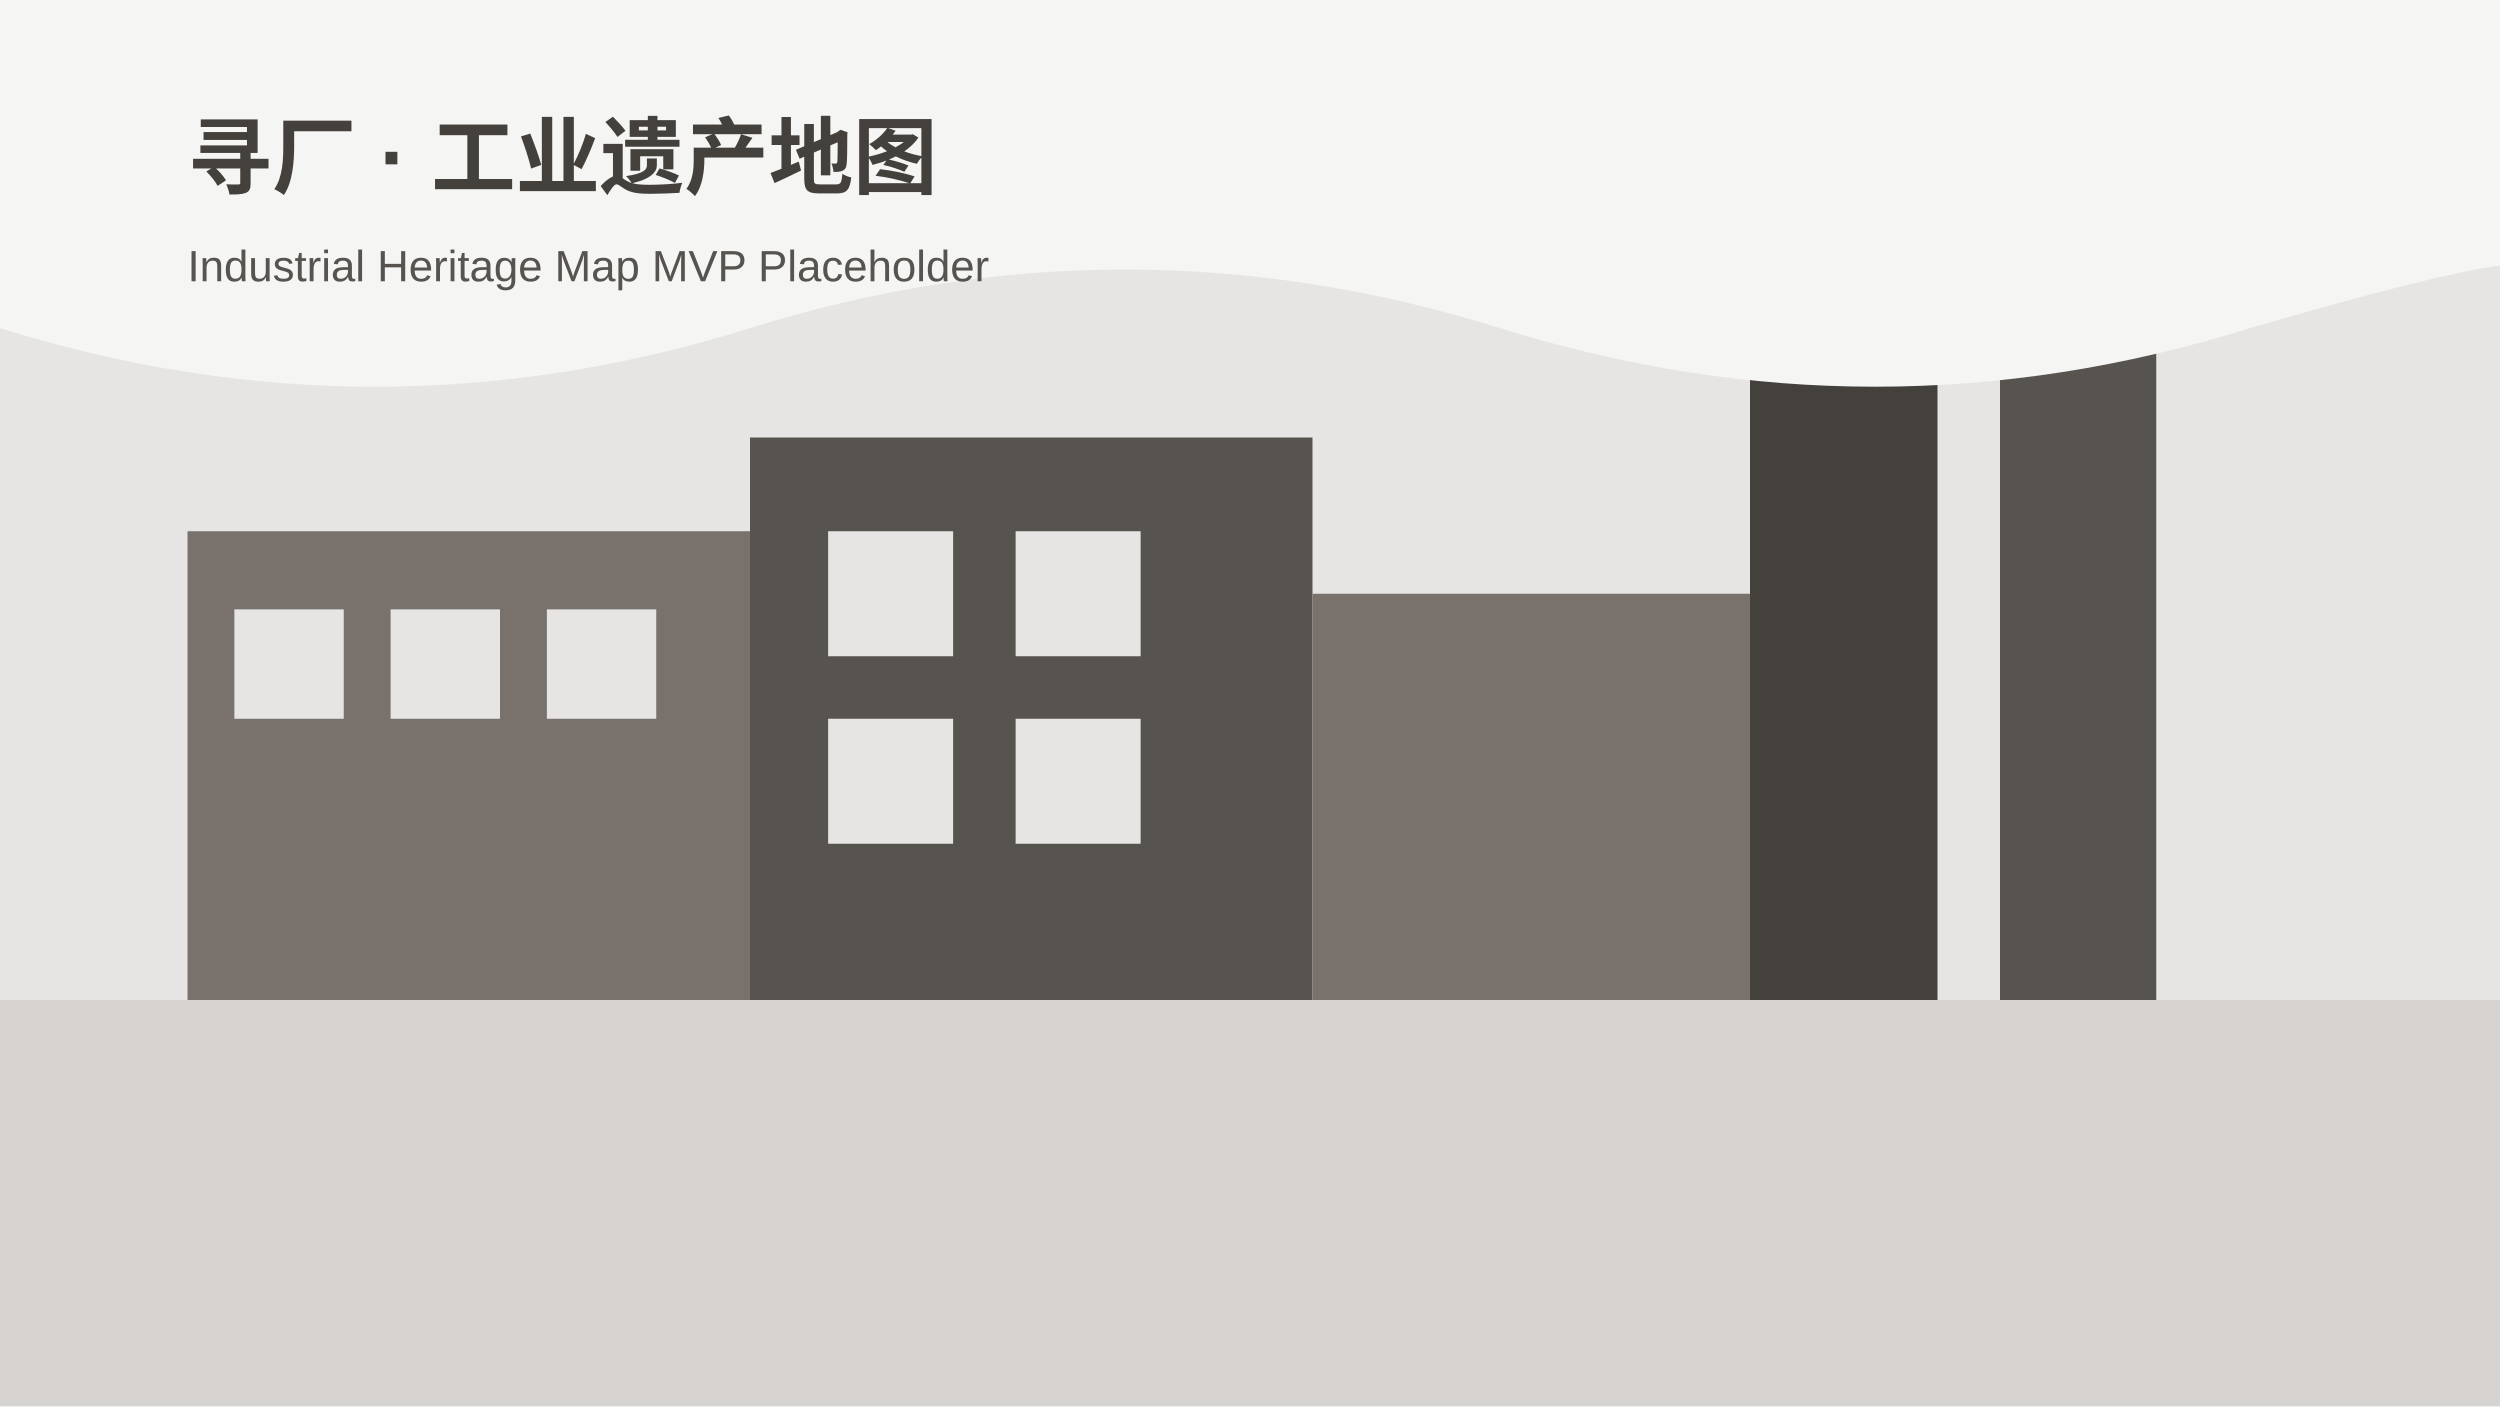
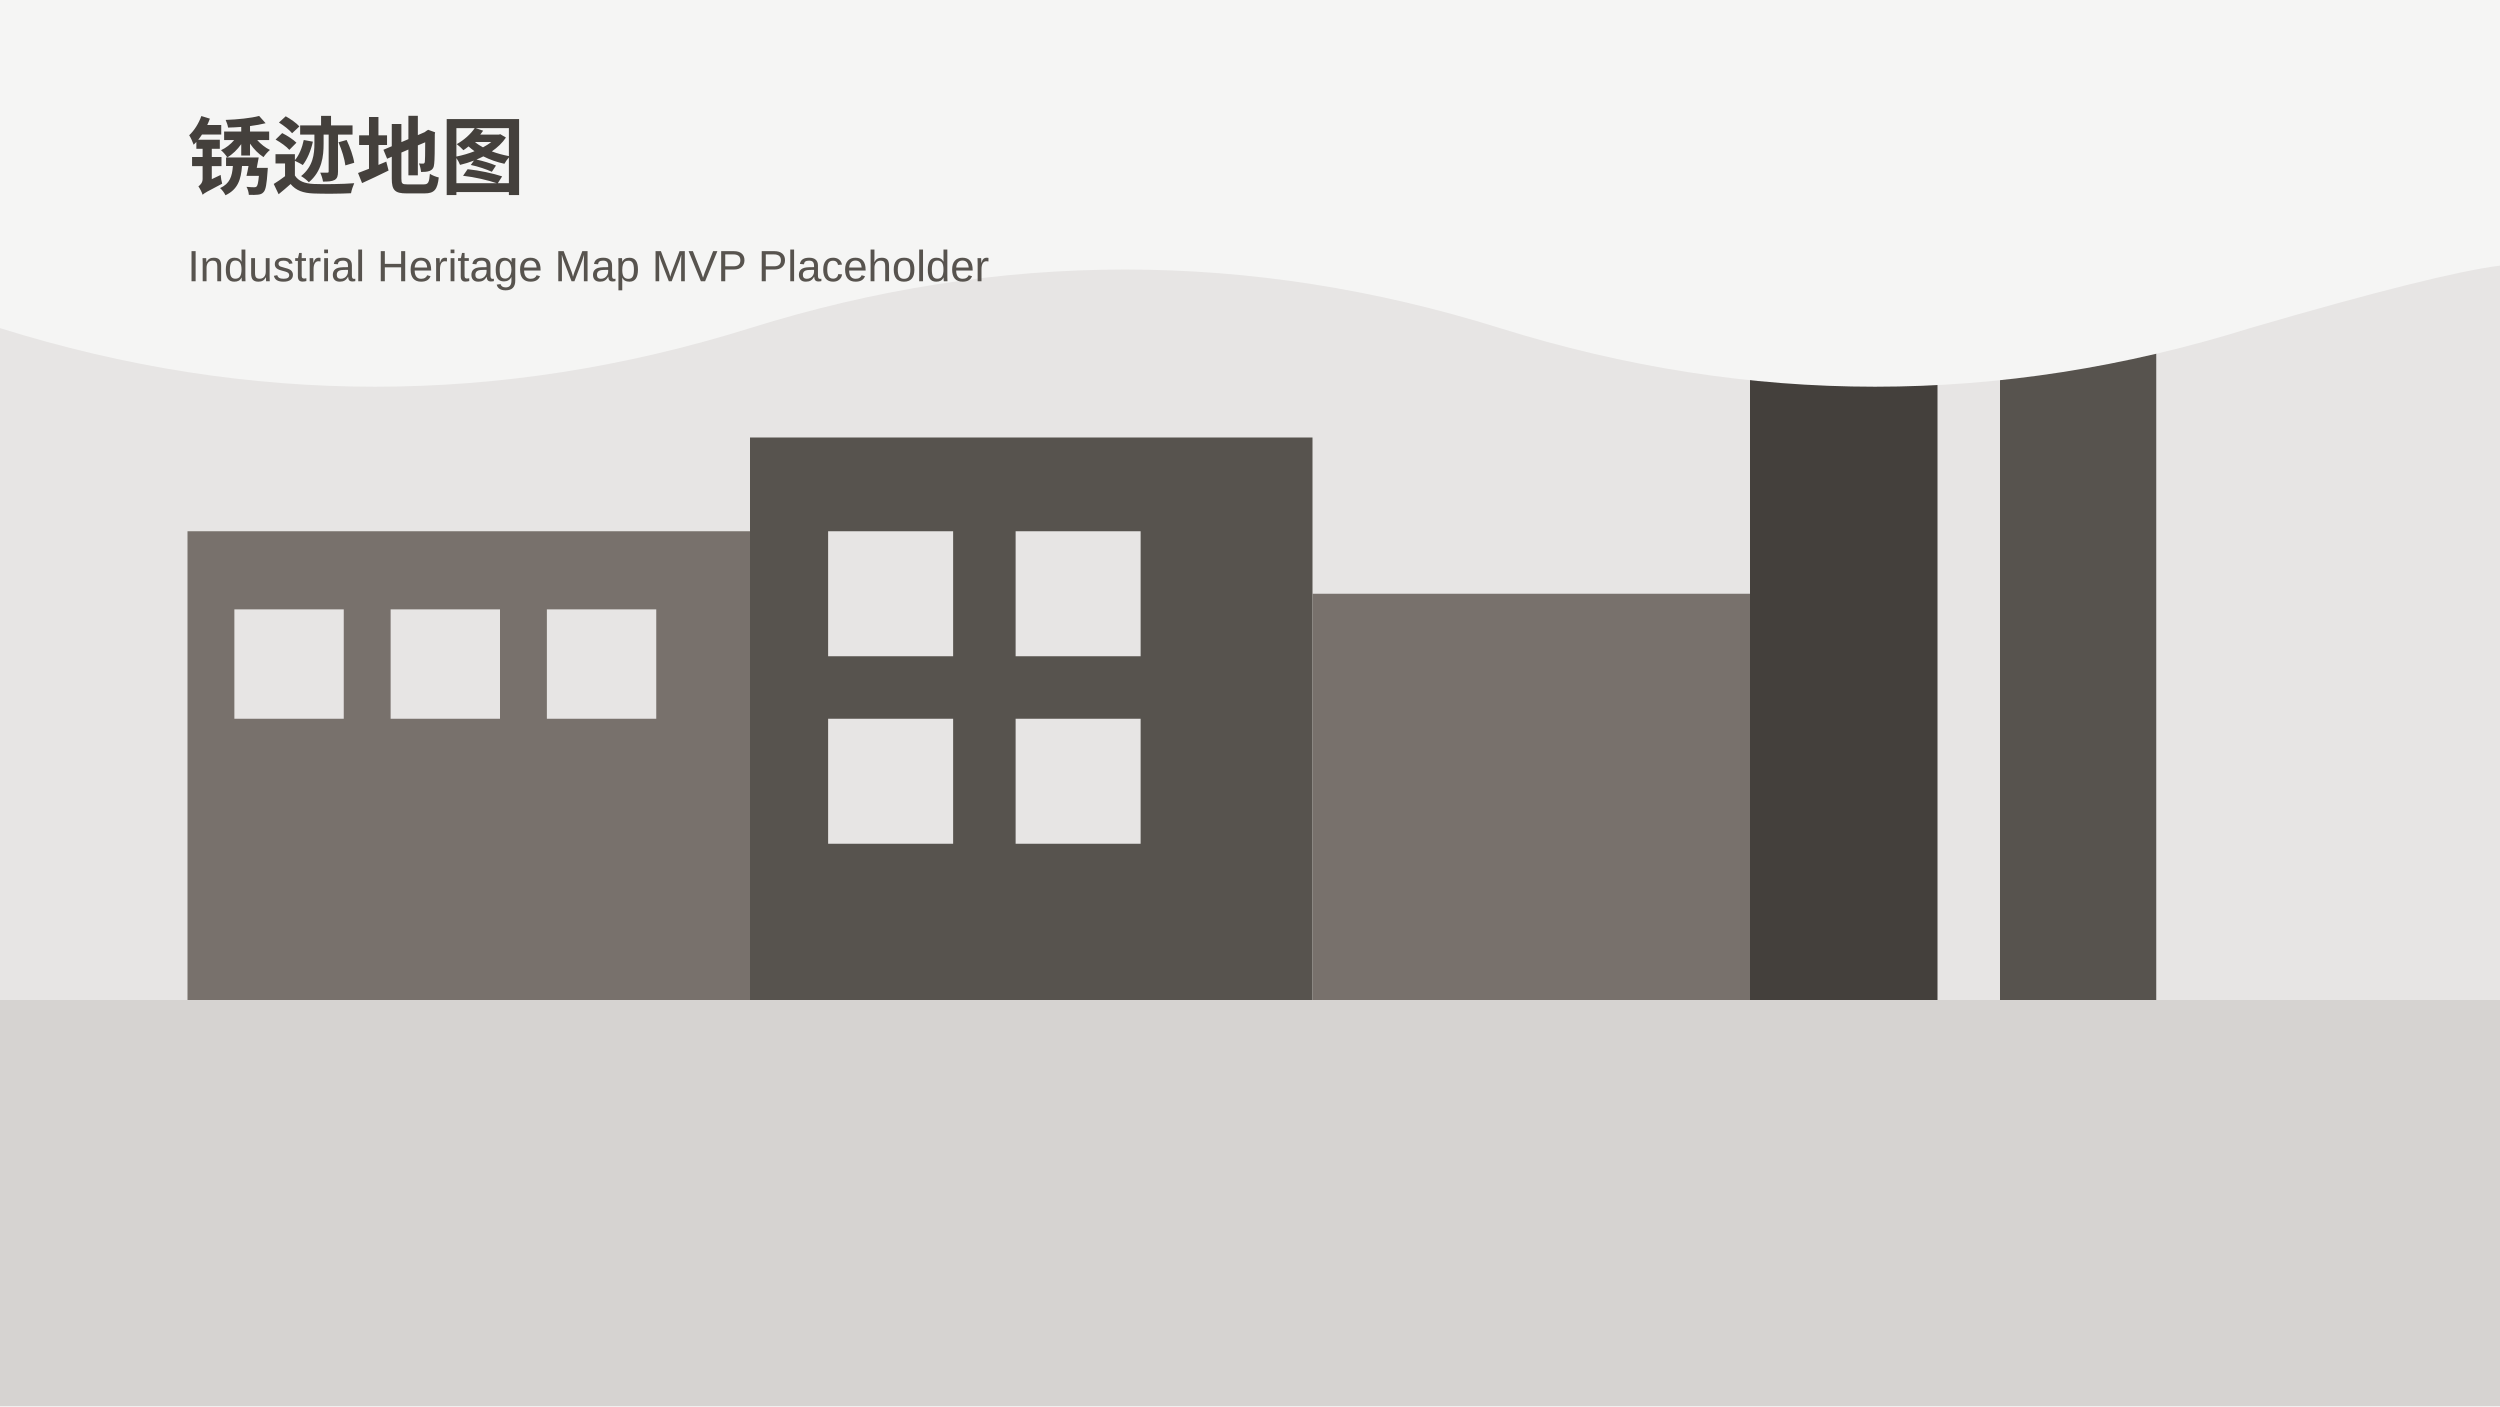
<svg xmlns="http://www.w3.org/2000/svg" width="1600" height="900" viewBox="0 0 1600 900" fill="none">
  <rect width="1600" height="900" fill="#E7E5E4" />
  <rect x="0" y="640" width="1600" height="260" fill="#D6D3D1" />
  <rect x="120" y="340" width="360" height="300" fill="#78716C" />
  <rect x="480" y="280" width="360" height="360" fill="#57534E" />
  <rect x="840" y="380" width="280" height="260" fill="#78716C" />
  <rect x="1120" y="240" width="120" height="400" fill="#44403C" />
  <rect x="1280" y="180" width="100" height="460" fill="#57534E" />
  <rect x="150" y="390" width="70" height="70" fill="#E7E5E4" />
  <rect x="250" y="390" width="70" height="70" fill="#E7E5E4" />
  <rect x="350" y="390" width="70" height="70" fill="#E7E5E4" />
  <rect x="530" y="340" width="80" height="80" fill="#E7E5E4" />
  <rect x="650" y="340" width="80" height="80" fill="#E7E5E4" />
  <rect x="530" y="460" width="80" height="80" fill="#E7E5E4" />
  <rect x="650" y="460" width="80" height="80" fill="#E7E5E4" />
  <path d="M0 210C160 260 320 260 480 210C640 160 800 160 960 210C1120 260 1280 260 1440 210C1520 186.667 1573.33 173.333 1600 170V0H0V210Z" fill="#F5F5F4" />
-   <text x="120" y="120" fill="#44403C" font-family="Arial, sans-serif" font-size="54" font-weight="700">寻厂 · 工业遗产地图</text>
+   <text x="120" y="120" fill="#44403C" font-family="Arial, sans-serif" font-size="54" font-weight="700">锈迹地图</text>
  <text x="120" y="180" fill="#57534E" font-family="Arial, sans-serif" font-size="28">Industrial Heritage Map MVP Placeholder</text>
</svg>
